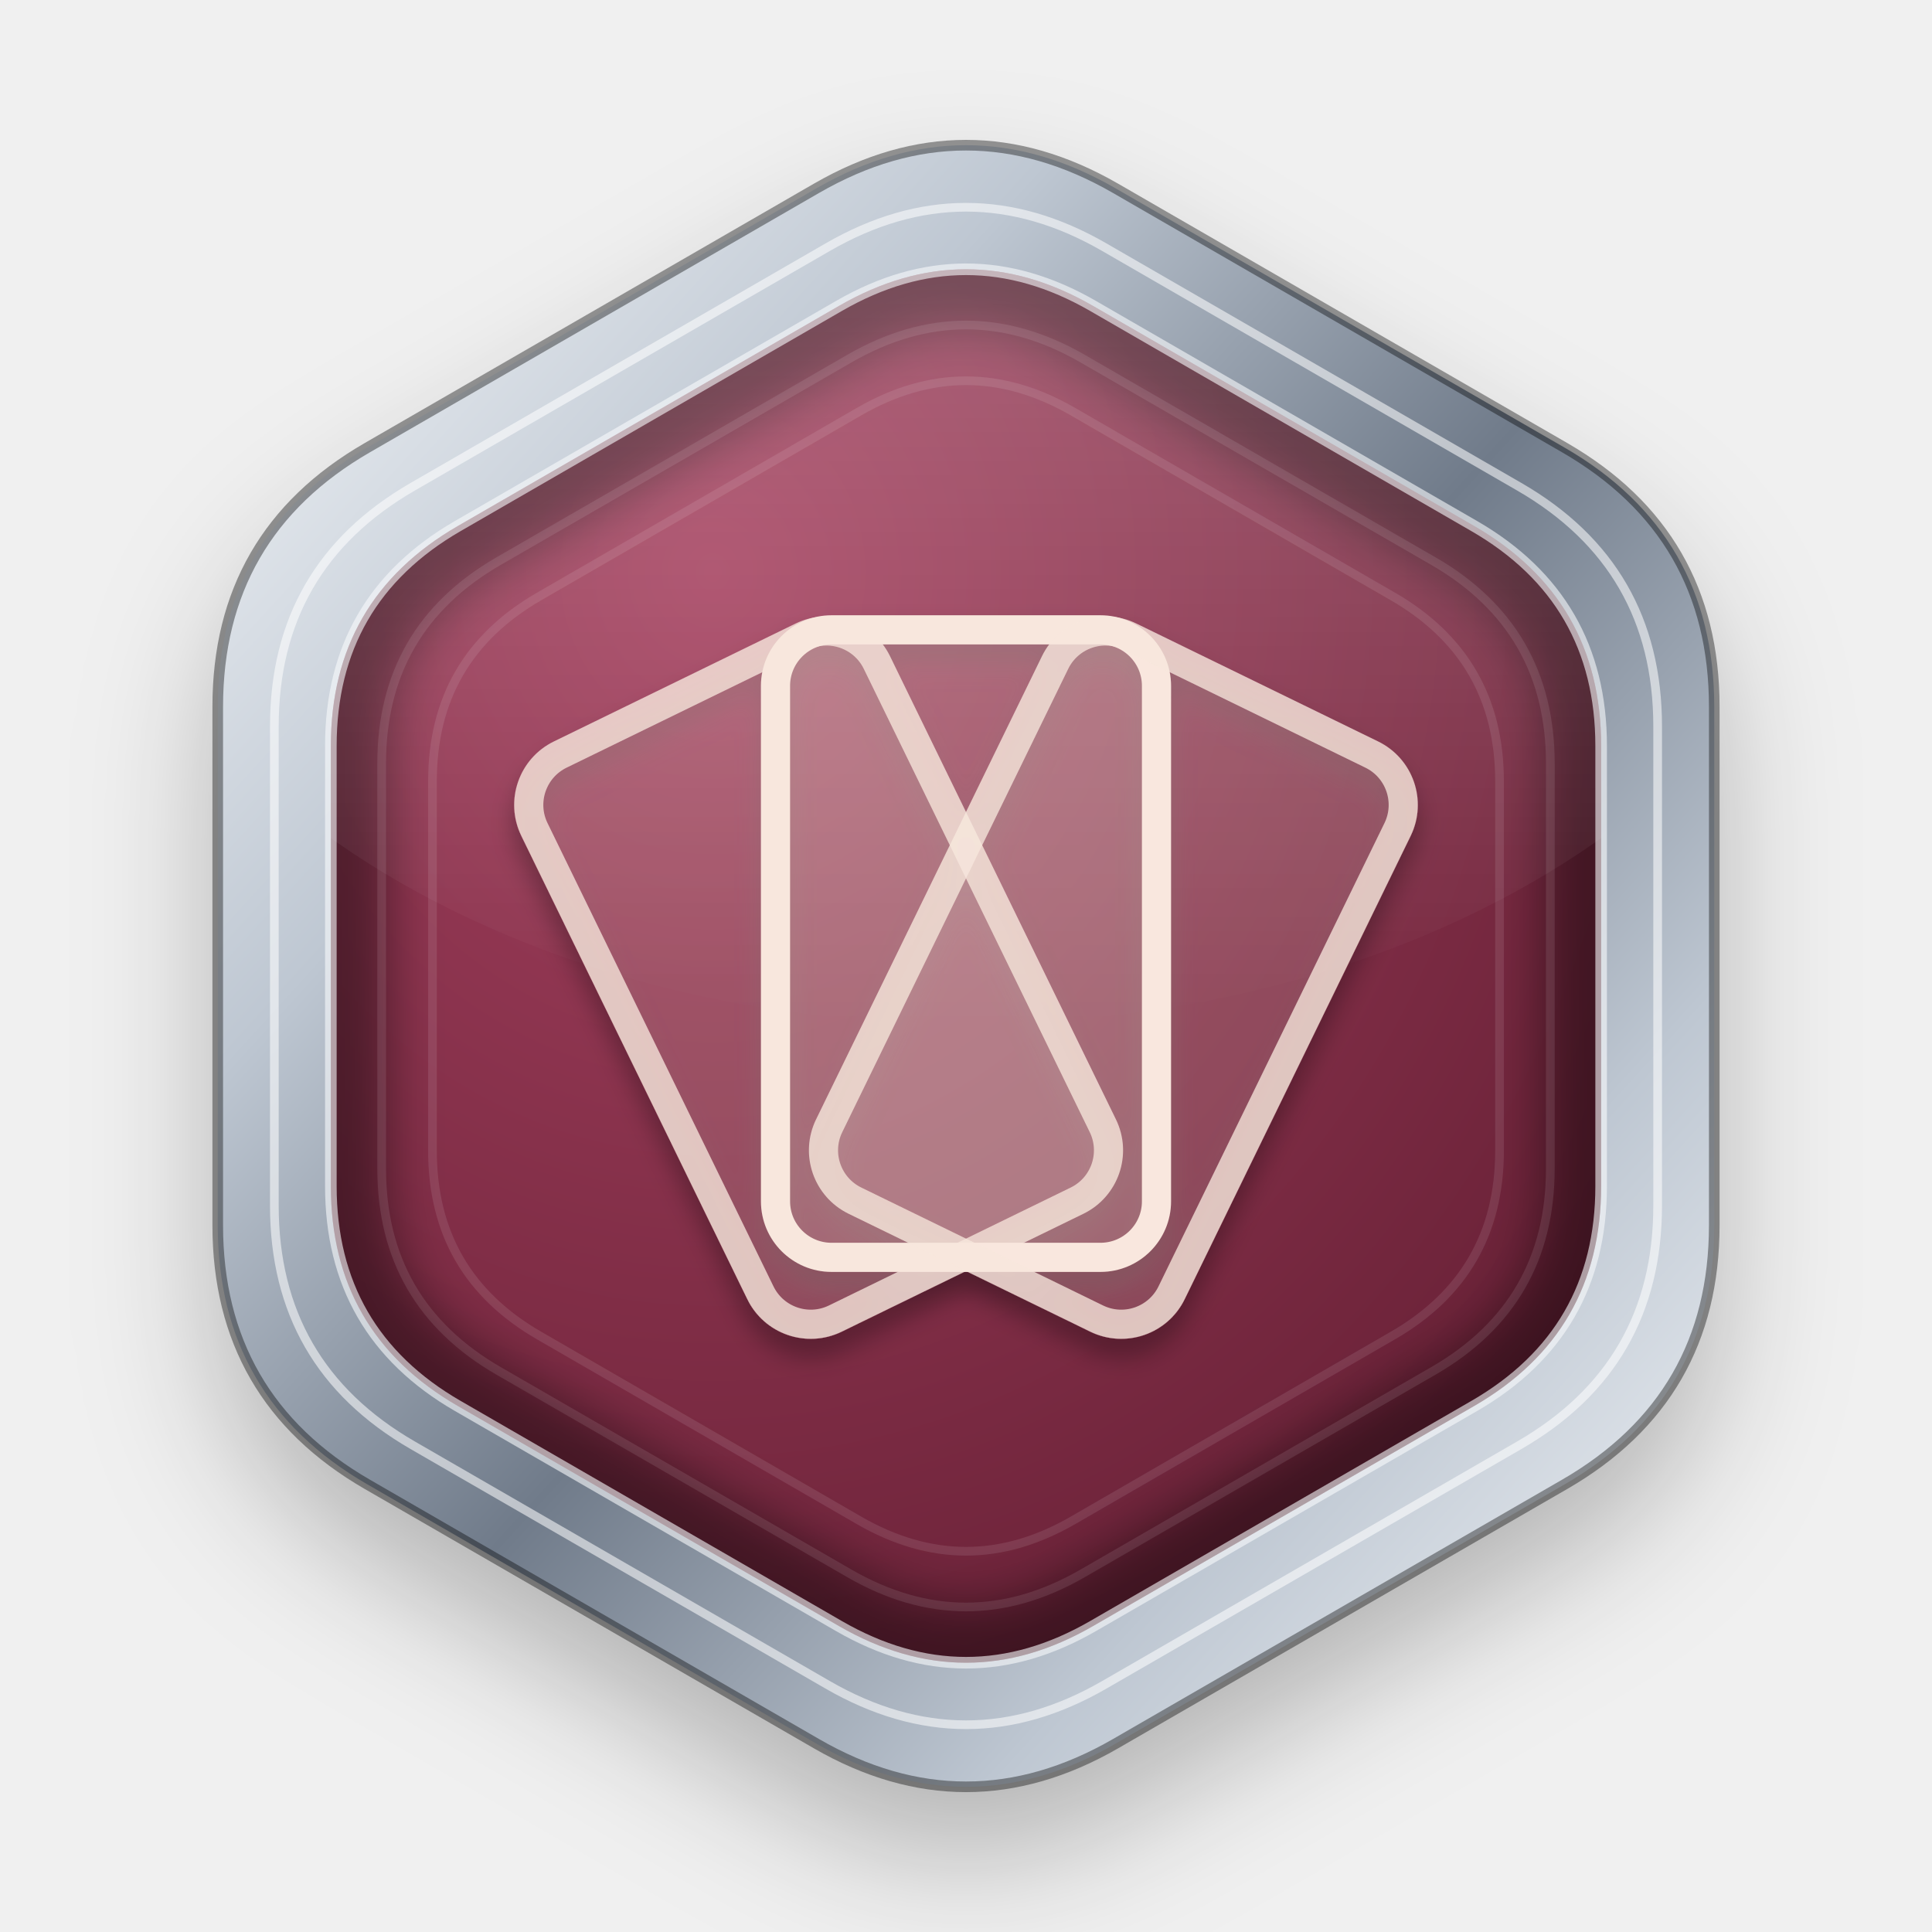
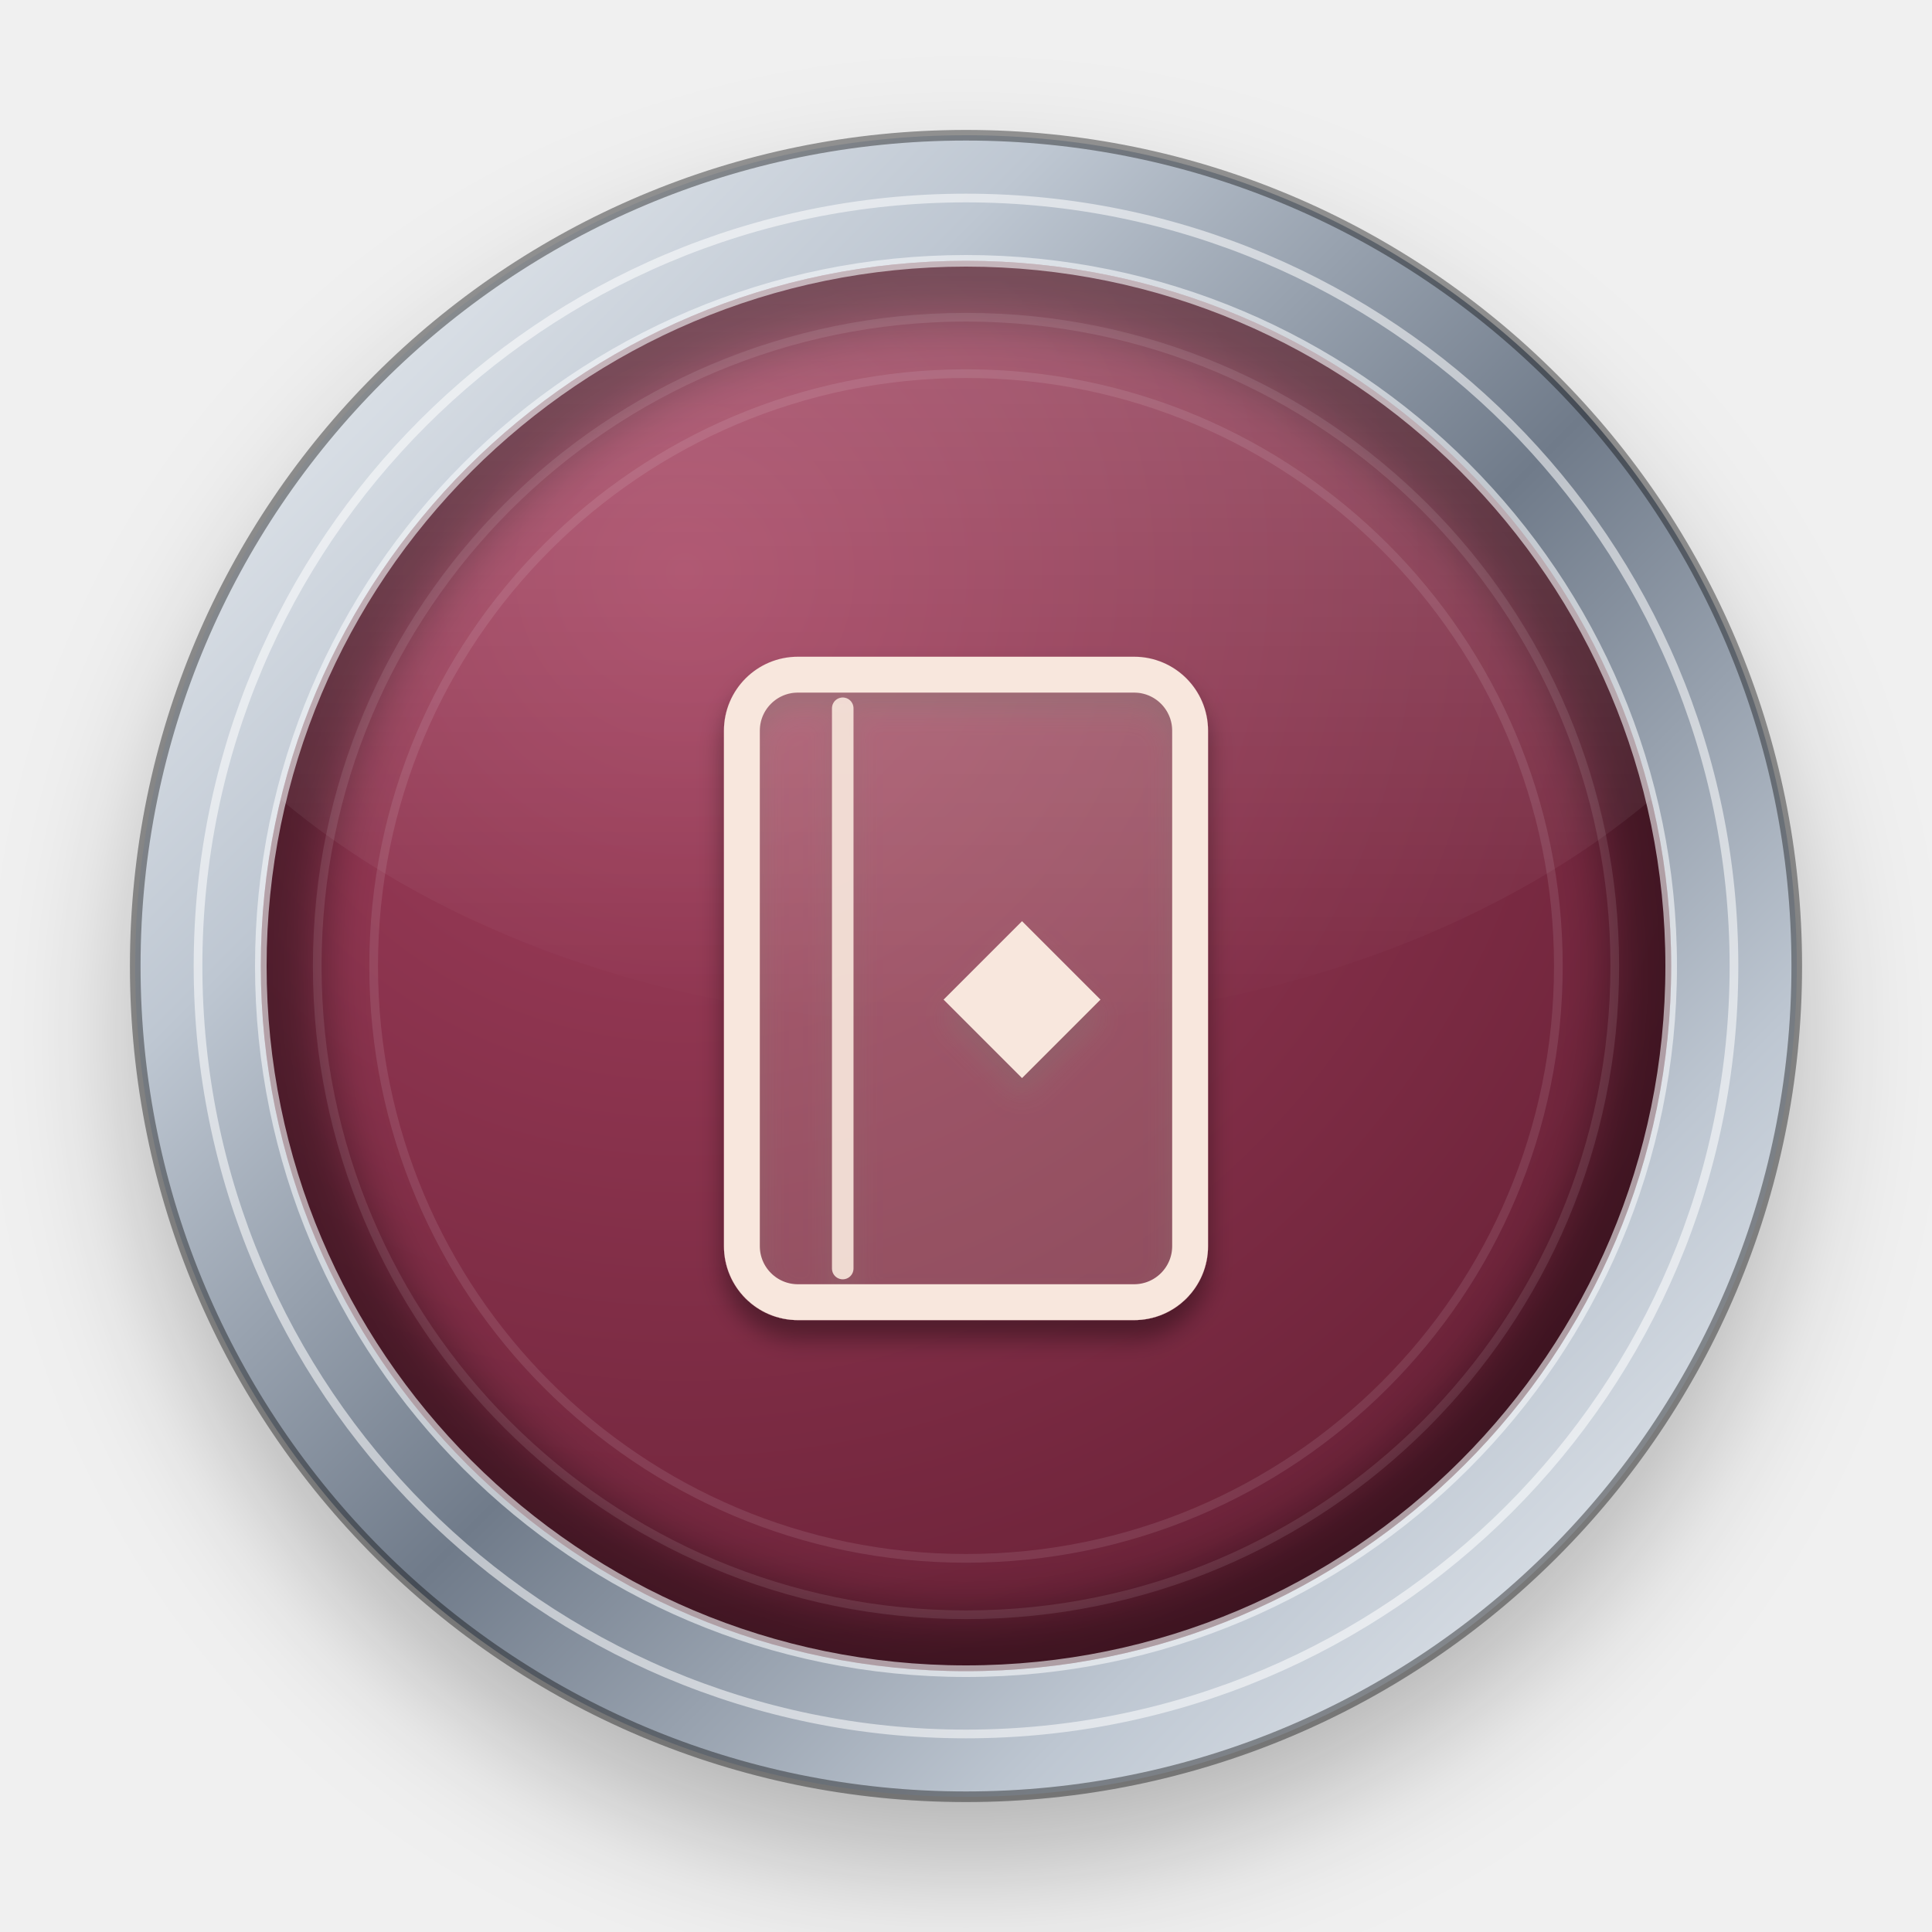
<svg xmlns="http://www.w3.org/2000/svg" viewBox="-100 -100 200 200" width="400" height="400">
  <defs>
    <filter id="blur8" x="-30%" y="-30%" width="160%" height="160%">
      <feGaussianBlur stdDeviation="7" />
    </filter>
    <filter id="blur3" x="-30%" y="-30%" width="160%" height="160%">
      <feGaussianBlur stdDeviation="2.6" />
    </filter>
    <filter id="emb" x="-20%" y="-20%" width="140%" height="140%">
      <feDropShadow dx="0" dy="1.6" stdDeviation="1.1" flood-color="#000" flood-opacity=".38" />
    </filter>
  </defs>
  <style>.mb27 .nf{fill:none} .mb27 .sf{fill:#F8E7DD;fill-opacity:.17} .mb27 .fl{fill:#F8E7DD;stroke:none} .mb27 .gl{fill:url(#b27g);stroke:none}</style>
  <defs>
    <radialGradient id="b27h" cx=".5" cy=".5" r=".5">
      <stop offset=".6" stop-color="#F3D58A" stop-opacity="0" />
      <stop offset=".82" stop-color="#F3D58A" stop-opacity=".95" />
      <stop offset="1" stop-color="#F3D58A" stop-opacity="0" />
    </radialGradient>
    <linearGradient id="b27r" x1="0" y1="0" x2="1" y2="1">
      <stop offset="0" stop-color="#F8FAFC" />
      <stop offset=".28" stop-color="#BEC7D2" />
      <stop offset=".52" stop-color="#707B8A" />
      <stop offset=".76" stop-color="#BEC7D2" />
      <stop offset="1" stop-color="#F8FAFC" />
    </linearGradient>
    <radialGradient id="b27p" cx=".3" cy=".22" r="1.15">
      <stop offset="0" stop-color="#A5415F" />
      <stop offset="1" stop-color="#541629" />
    </radialGradient>
    <radialGradient id="b27g" cx=".5" cy=".5" r=".5">
      <stop offset="0" stop-color="#F0A9BF" stop-opacity=".95" />
      <stop offset="1" stop-color="#F0A9BF" stop-opacity=".55" />
    </radialGradient>
    <linearGradient id="b27s" x1="0" y1="0" x2="0" y2="1">
      <stop offset="0" stop-color="#fff" stop-opacity=".34" />
      <stop offset="1" stop-color="#fff" stop-opacity="0" />
    </linearGradient>
    <clipPath id="b27c">
-       <path d="M-13.15,-68.33Q0,-75.92 13.15,-68.33L52.6,-45.55Q65.75,-37.96 65.75,-22.78L65.75,22.78Q65.75,37.96 52.6,45.55L13.15,68.33Q0,75.92 -13.15,68.33L-52.6,45.55Q-65.75,37.96 -65.75,22.78L-65.75,-22.78Q-65.75,-37.96 -52.6,-45.55Z" />
+       <path d="M-73,0A73,73 0 1 0 73,0A73,73 0 1 0 -73,0Z" />
    </clipPath>
  </defs>
-   <path d="M-15.49,-80.5Q0,-89.44 15.49,-80.5L61.97,-53.66Q77.46,-44.72 77.46,-26.83L77.46,26.83Q77.46,44.72 61.97,53.66L15.49,80.5Q0,89.44 -15.49,80.5L-61.97,53.66Q-77.46,44.72 -77.46,26.83L-77.46,-26.83Q-77.46,-44.72 -61.97,-53.66Z" transform="translate(0 7)" fill="#000" opacity=".26" filter="url(#blur8)" />
-   <path d="M-15.49,-80.5Q0,-89.44 15.49,-80.5L61.97,-53.66Q77.46,-44.72 77.46,-26.83L77.46,26.83Q77.46,44.72 61.97,53.66L15.49,80.5Q0,89.44 -15.49,80.5L-61.97,53.66Q-77.46,44.72 -77.46,26.83L-77.46,-26.83Q-77.46,-44.72 -61.97,-53.66Z" fill="url(#b27r)" />
-   <path d="M-15.49,-80.5Q0,-89.44 15.49,-80.5L61.97,-53.66Q77.46,-44.72 77.46,-26.83L77.46,26.83Q77.46,44.72 61.97,53.66L15.49,80.5Q0,89.44 -15.49,80.5L-61.97,53.66Q-77.46,44.72 -77.46,26.83L-77.46,-26.83Q-77.46,-44.72 -61.97,-53.66Z" fill="none" stroke="#000" stroke-opacity=".38" stroke-width="1.1" />
-   <path d="M-14.32,-74.41Q0,-82.68 14.32,-74.41L57.28,-49.61Q71.6,-41.34 71.6,-24.8L71.6,24.8Q71.6,41.34 57.28,49.61L14.32,74.41Q0,82.68 -14.32,74.41L-57.28,49.61Q-71.6,41.34 -71.6,24.8L-71.6,-24.8Q-71.6,-41.34 -57.28,-49.61Z" fill="none" stroke="#fff" stroke-opacity=".55" stroke-width=".9" />
-   <path d="M-13.15,-68.33Q0,-75.92 13.15,-68.33L52.6,-45.55Q65.75,-37.96 65.75,-22.78L65.75,22.78Q65.75,37.96 52.6,45.55L13.15,68.33Q0,75.92 -13.15,68.33L-52.6,45.55Q-65.75,37.96 -65.75,22.78L-65.75,-22.78Q-65.75,-37.96 -52.6,-45.55Z" fill="url(#b27p)" />
+   <path d="M-86,0A86,86 0 1 0 86,0A86,86 0 1 0 -86,0Z" transform="translate(0 7)" fill="#000" opacity=".26" filter="url(#blur8)" />
+   <path d="M-86,0A86,86 0 1 0 86,0A86,86 0 1 0 -86,0Z" fill="url(#b27r)" />
+   <path d="M-86,0A86,86 0 1 0 86,0A86,86 0 1 0 -86,0Z" fill="none" stroke="#000" stroke-opacity=".38" stroke-width="1.1" />
+   <path d="M-79.5,0A79.5,79.5 0 1 0 79.5,0A79.5,79.5 0 1 0 -79.5,0Z" fill="none" stroke="#fff" stroke-opacity=".55" stroke-width=".9" />
+   <path d="M-73,0A73,73 0 1 0 73,0A73,73 0 1 0 -73,0Z" fill="url(#b27p)" />
  <g clip-path="url(#b27c)">
-     <path d="M-13.15,-68.33Q0,-75.92 13.15,-68.33L52.6,-45.55Q65.75,-37.96 65.75,-22.78L65.75,22.78Q65.75,37.96 52.6,45.55L13.15,68.33Q0,75.92 -13.15,68.33L-52.6,45.55Q-65.75,37.96 -65.75,22.78L-65.75,-22.78Q-65.75,-37.96 -52.6,-45.55Z" fill="none" stroke="#000" stroke-opacity=".42" stroke-width="12" filter="url(#blur3)" />
-     <path d="M-12.1,-62.86Q0,-69.85 12.1,-62.86L48.39,-41.91Q60.49,-34.92 60.49,-20.95L60.49,20.95Q60.49,34.92 48.39,41.91L12.1,62.86Q0,69.85 -12.1,62.86L-48.39,41.91Q-60.49,34.92 -60.49,20.95L-60.49,-20.95Q-60.49,-34.92 -48.39,-41.91Z" fill="none" stroke="#fff" stroke-opacity=".10" stroke-width=".9" />
-     <path d="M-11.05,-57.4Q0,-63.77 11.05,-57.4L44.18,-38.26Q55.23,-31.89 55.23,-19.13L55.23,19.13Q55.23,31.89 44.18,38.26L11.05,57.4Q0,63.77 -11.05,57.4L-44.18,38.26Q-55.23,31.89 -55.23,19.13L-55.23,-19.13Q-55.23,-31.89 -44.18,-38.26Z" fill="none" stroke="#fff" stroke-opacity=".10" stroke-width=".9" />
+     <path d="M-73,0A73,73 0 1 0 73,0A73,73 0 1 0 -73,0Z" fill="none" stroke="#000" stroke-opacity=".42" stroke-width="12" filter="url(#blur3)" />
+     <path d="M-67.16,0A67.16,67.16 0 1 0 67.16,0A67.16,67.16 0 1 0 -67.16,0Z" fill="none" stroke="#fff" stroke-opacity=".10" stroke-width=".9" />
+     <path d="M-61.32,0A61.32,61.32 0 1 0 61.32,0A61.32,61.32 0 1 0 -61.32,0Z" fill="none" stroke="#fff" stroke-opacity=".10" stroke-width=".9" />
    <ellipse cx="0" cy="-58" rx="92" ry="64" fill="url(#b27s)" />
  </g>
-   <path d="M-13.15,-68.33Q0,-75.92 13.15,-68.33L52.6,-45.55Q65.75,-37.96 65.75,-22.78L65.75,22.78Q65.75,37.96 52.6,45.55L13.15,68.33Q0,75.92 -13.15,68.33L-52.6,45.55Q-65.75,37.96 -65.75,22.78L-65.75,-22.78Q-65.75,-37.96 -52.6,-45.55Z" fill="none" stroke="#F8FAFC" stroke-opacity=".6" stroke-width="1.2" />
+   <path d="M-73,0A73,73 0 1 0 73,0A73,73 0 1 0 -73,0Z" fill="none" stroke="#F8FAFC" stroke-opacity=".6" stroke-width="1.2" />
  <g filter="url(#emb)" fill="none" stroke="#F8E7DD" stroke-linecap="round" stroke-linejoin="round" class="mb27" transform="scale(1.16)">
-     <g transform="rotate(-26 0 28)">
-       <rect x="-17" y="-30" width="34" height="56" rx="5" class="sf" stroke-width="2.6" opacity="0.8" />
-     </g>
-     <g transform="rotate(0 0 28)">
-       <rect x="-17" y="-30" width="34" height="56" rx="5" class="sf" stroke-width="2.6" opacity="1" />
-     </g>
-     <g transform="rotate(26 0 28)">
-       <rect x="-17" y="-30" width="34" height="56" rx="5" class="sf" stroke-width="2.6" opacity="0.8" />
-     </g>
+     <rect x="-20" y="-26" width="40" height="56" rx="5" class="sf" stroke-width="3.2" opacity="1" />
+     <line x1="-11" y1="-23" x2="-11" y2="27" stroke-width="1.92" opacity="0.9" />
+     <path d="M5,-4l7,7l-7,7l-7,-7z" class="fl" stroke="none" />
  </g>
</svg>
